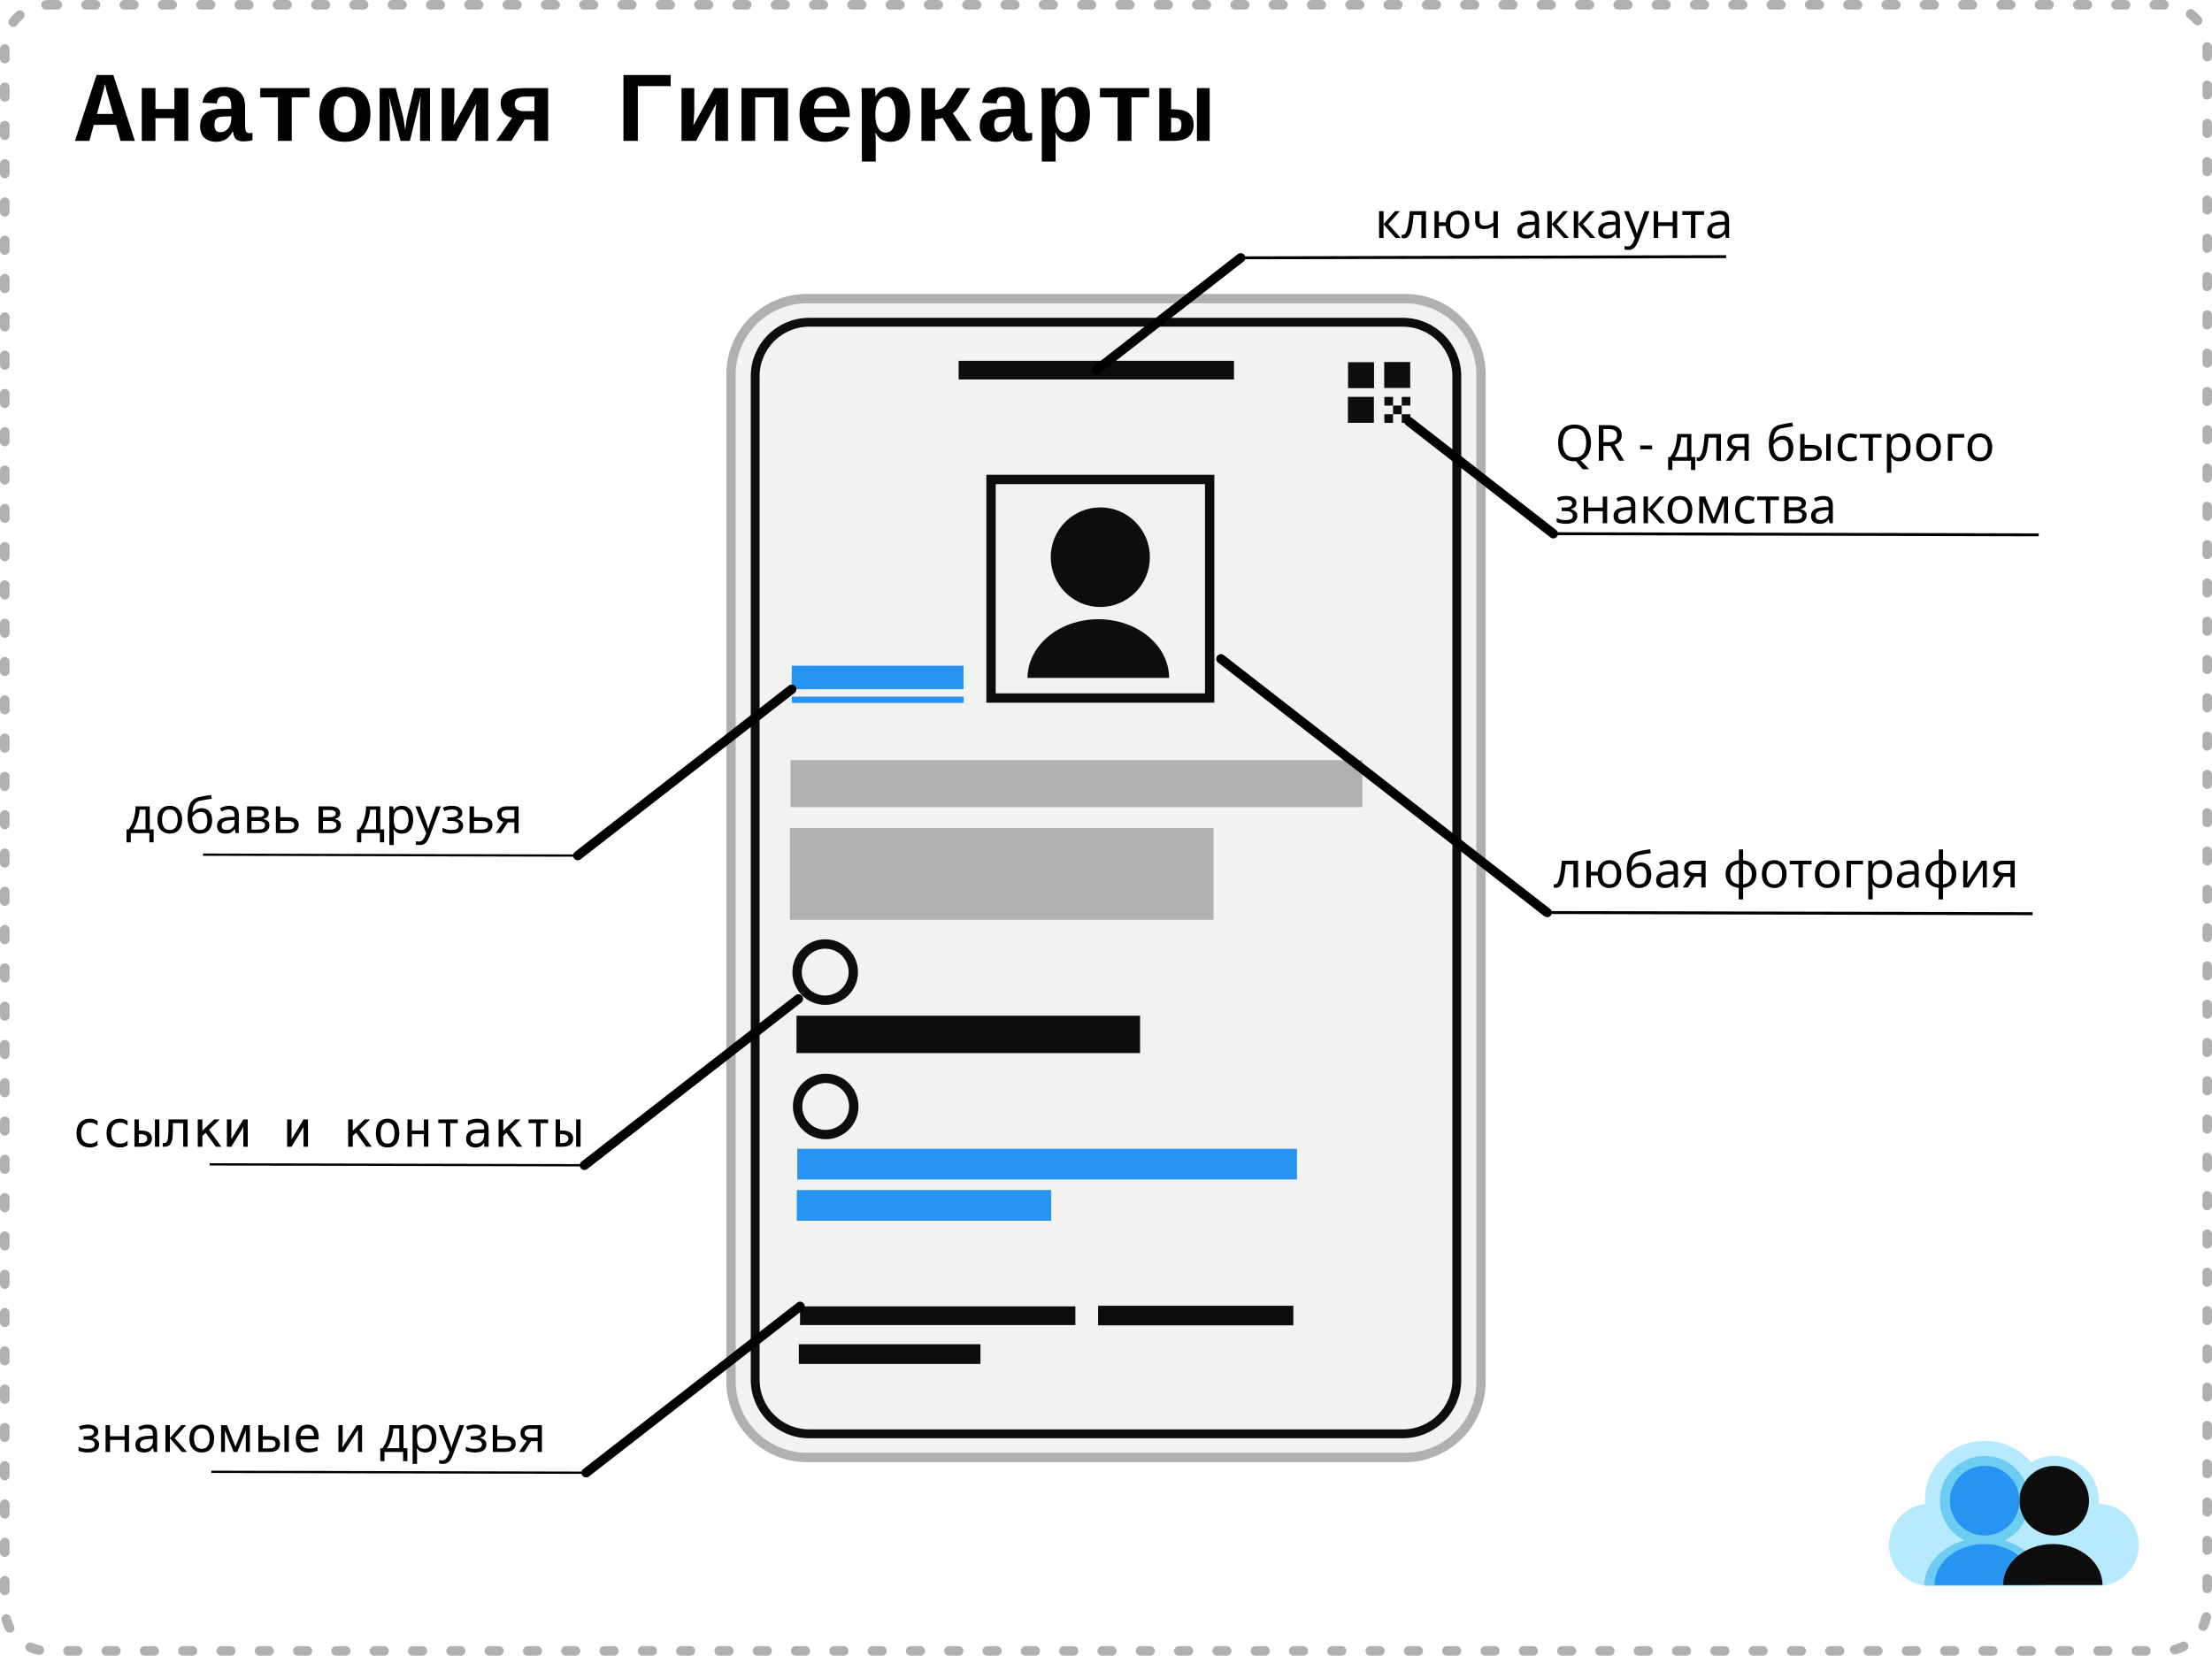
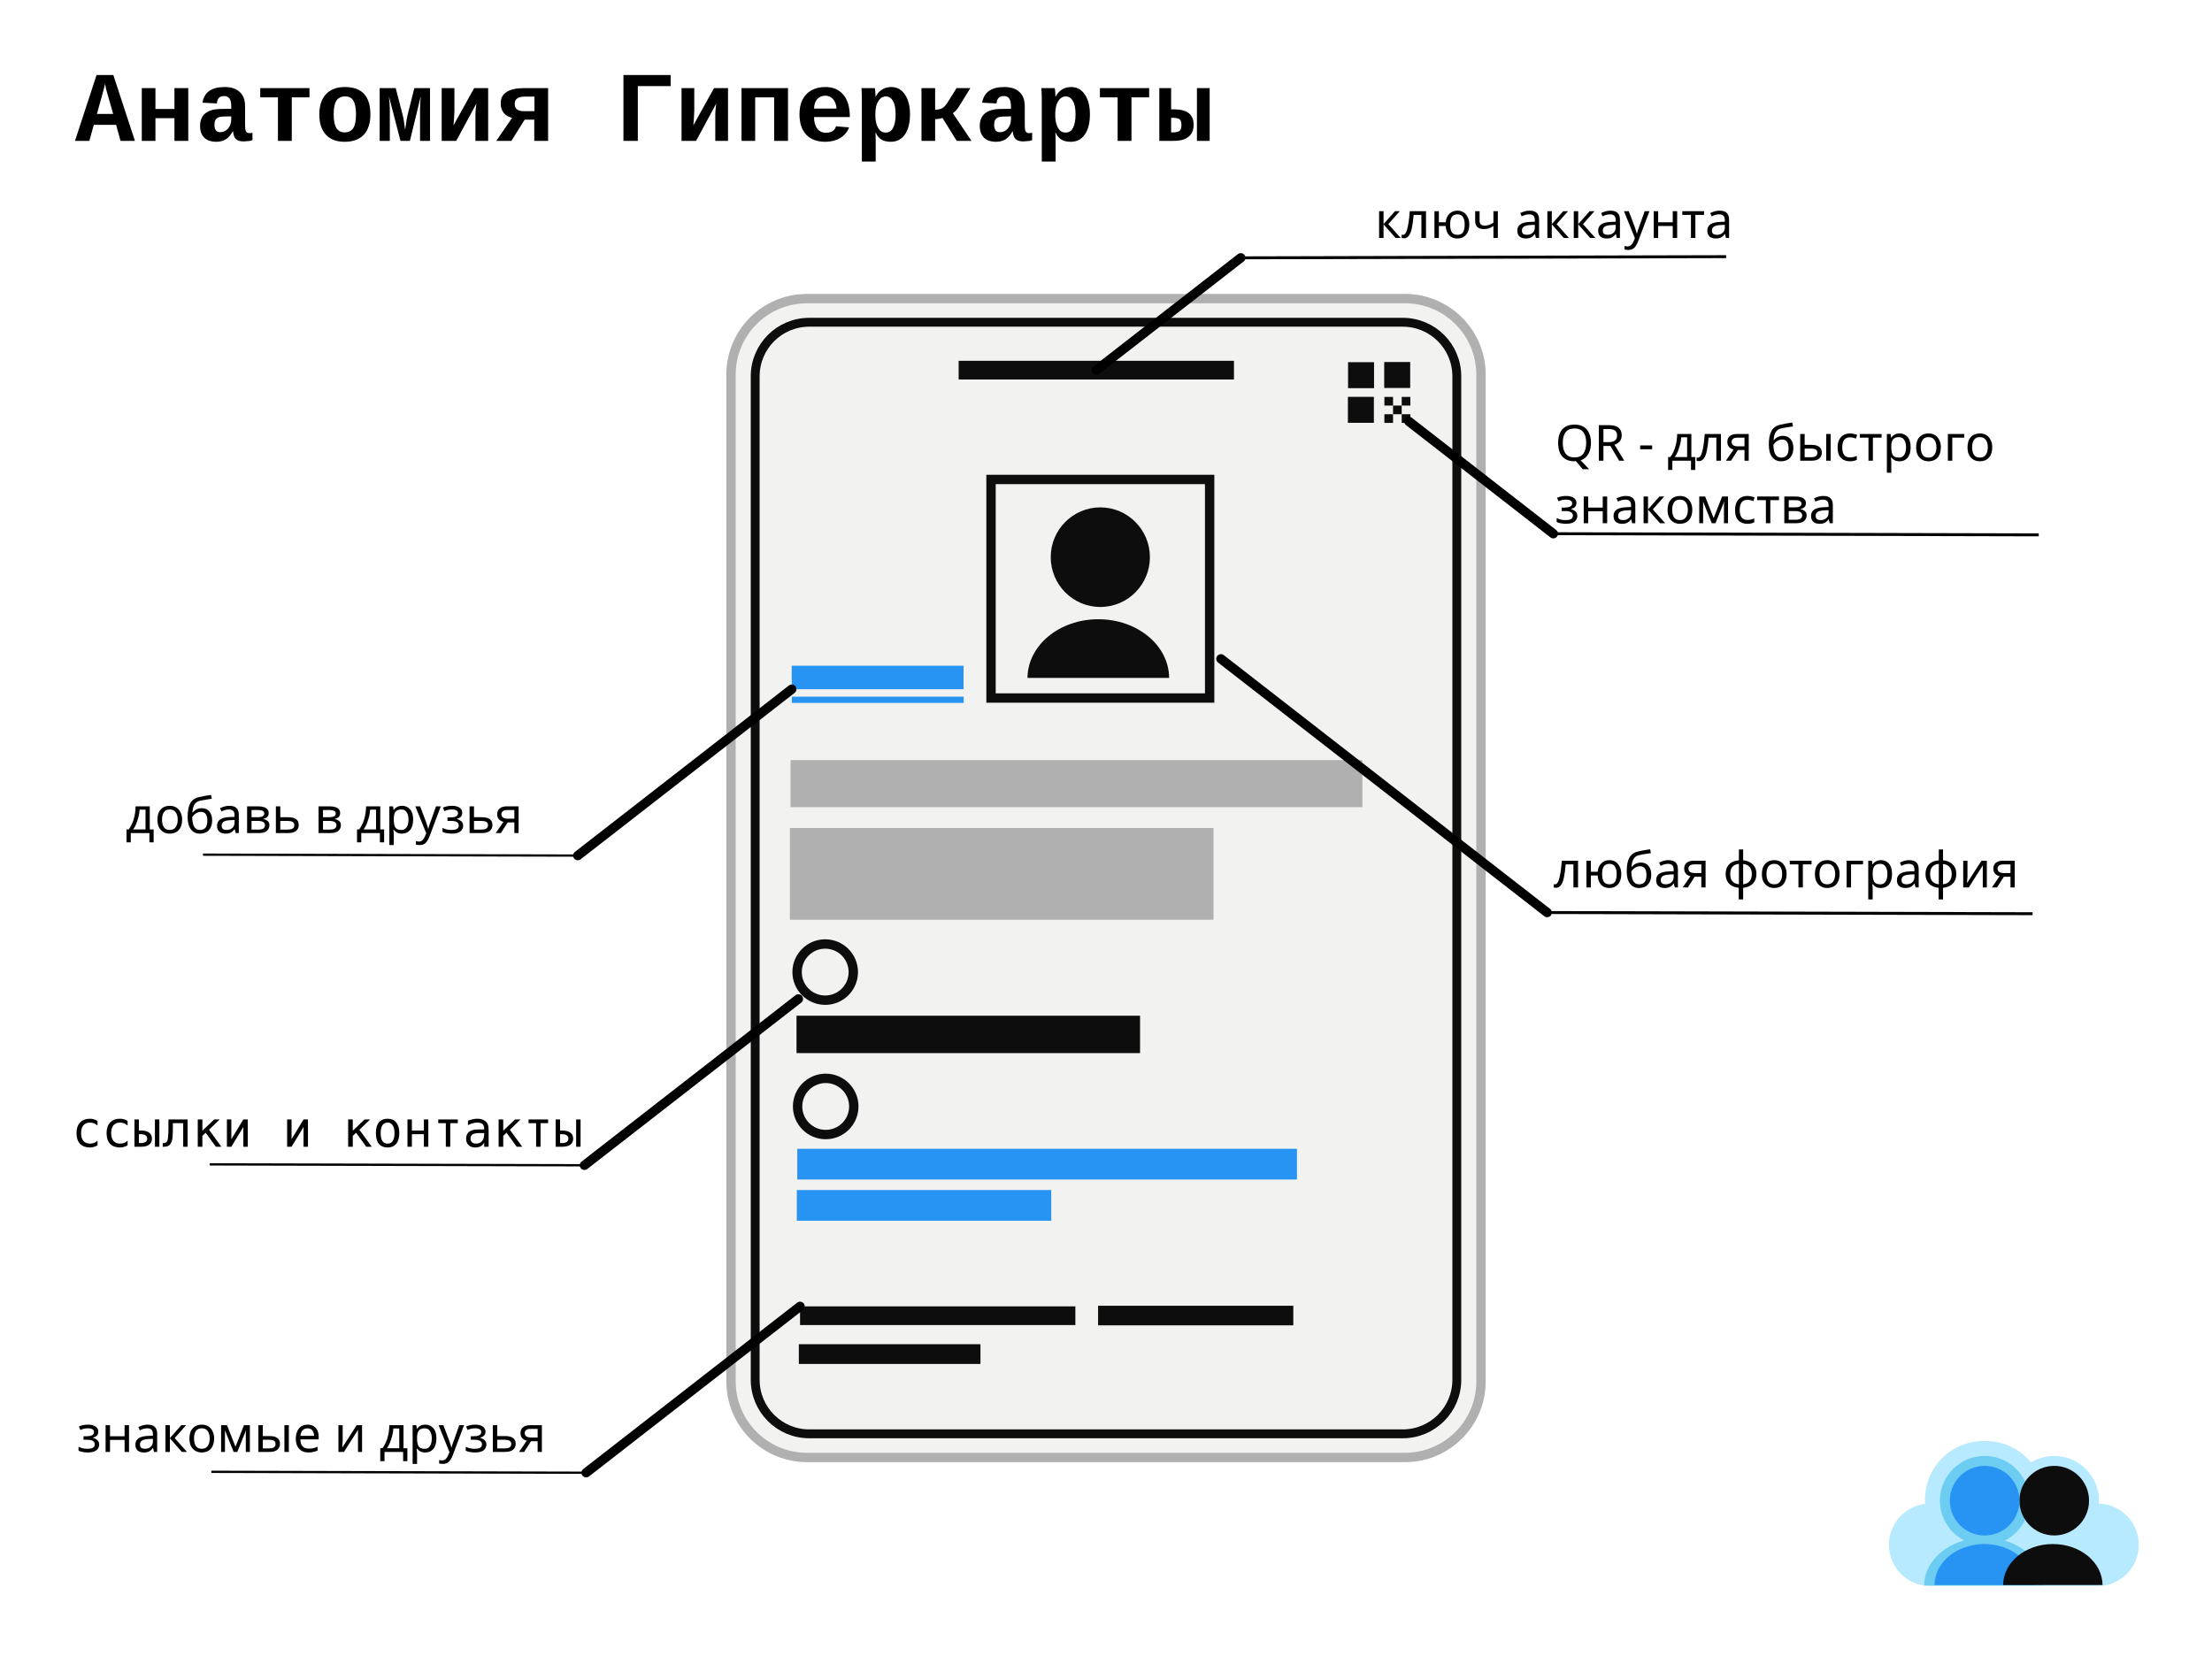
<svg xmlns="http://www.w3.org/2000/svg" width="708.273" height="530.262" viewBox="0 0 187.397 140.298" version="1.1" id="svg5">
  <defs id="defs2" />
  <g id="layer1" transform="translate(99.27185,-8.395186)">
    <g id="g1105" transform="translate(0.6387966,12.08117)">
-       <rect style="fill:none;fill-opacity:1;stroke:#b0b0b0;stroke-width:0.811;stroke-linecap:round;stroke-miterlimit:4;stroke-dasharray:0.811, 2.434;stroke-dashoffset:0;stroke-opacity:1" id="rect73287" width="186.586" height="139.487" x="-99.505" y="-3.28" ry="3.636" />
+       <rect style="fill:none;fill-opacity:1;stroke:none;stroke-width:0.811;stroke-linecap:round;stroke-miterlimit:4;stroke-dasharray:0.811, 2.434;stroke-dashoffset:0;stroke-opacity:1" id="rect73287" width="186.586" height="139.487" x="-99.505" y="-3.28" ry="3.636" />
      <g id="g47823" transform="matrix(0.3183496,0,0,0.3183496,102.045,94.18925)">
        <rect style="fill:#b7e9ff;fill-opacity:1;stroke:none;stroke-width:0.284;stroke-opacity:1" id="rect980" width="66.489" height="21.946" x="-131.706" y="92.772" ry="10.973" />
        <rect style="fill:#b7e9ff;fill-opacity:1;stroke:none;stroke-width:0.158;stroke-opacity:1" id="rect1106" width="31.75" height="31.75" x="-122.109" y="76.115" ry="15.58" />
        <rect style="fill:#b7e9ff;fill-opacity:1;stroke:none;stroke-width:0.268" id="rect1234-7" width="23.812" height="23.812" x="-99.62" y="80.084" ry="11.906" />
        <rect style="fill:#6dccf2;fill-opacity:1;stroke:none;stroke-width:0.268" id="rect1234-7-3-2" width="23.812" height="23.812" x="-118.14" y="80.084" ry="11.906" />
        <rect style="fill:#0d0d0d;fill-opacity:1;stroke:none;stroke-width:0.209" id="rect1234" width="18.521" height="18.521" x="-96.974" y="82.73" ry="9.26" />
        <path id="rect2846-5-5" style="fill:#6dccf2;fill-opacity:1;stroke:none;stroke-width:0.285;stroke-opacity:1" d="m -106.395,101.844 c -8.786,0 -15.866,5.656 -15.927,12.7 h 31.853 c -0.061,-7.044 -7.141,-12.7 -15.927,-12.7 z" />
        <rect style="fill:#2793f2;fill-opacity:1;stroke:none;stroke-width:0.209" id="rect1234-7-3" width="18.521" height="18.521" x="-115.495" y="82.73" ry="9.26" />
        <path id="rect2846-5-6" style="fill:#2793f2;fill-opacity:1;stroke:none;stroke-width:0.241;stroke-opacity:1" d="m -106.35,103.542 c -7.297,0 -13.178,4.857 -13.228,10.906 h 26.456 c -0.051,-6.049 -5.931,-10.906 -13.228,-10.906 z" />
        <path id="rect2846-5" style="fill:#0d0d0d;fill-opacity:1;stroke:none;stroke-width:0.241;stroke-opacity:1" d="m -88.087,103.532 c -7.297,0 -13.178,4.857 -13.228,10.906 h 26.456 c -0.051,-6.049 -5.931,-10.906 -13.228,-10.906 z" />
      </g>
      <rect style="fill:#f2f2f0;fill-opacity:1;stroke:#b0b0b0;stroke-width:0.794;stroke-miterlimit:4;stroke-dasharray:none;stroke-opacity:1" id="rect966" width="63.537" height="98.198" x="-37.98" y="21.616" ry="6.439" />
      <rect style="fill:#f2f2f0;fill-opacity:1;stroke:#0d0d0d;stroke-width:0.752;stroke-miterlimit:4;stroke-dasharray:none;stroke-opacity:1" id="rect966-3" width="59.44" height="94.19" x="-35.932" y="23.62" ry="4.578" />
      <rect style="fill:#0d0d0d;fill-opacity:1;stroke:none;stroke-width:0.095" id="rect1234-6" width="8.401" height="8.439" x="-10.894" y="39.307" ry="4.22" />
      <path id="rect2846-5-2" style="fill:#0d0d0d;fill-opacity:1;stroke:none;stroke-width:0.11;stroke-opacity:1" d="m -6.863,48.786 c -3.31,0 -5.977,2.213 -6,4.969 h 12 c -0.023,-2.756 -2.69,-4.969 -6,-4.969 z" />
      <rect style="fill:none;stroke:#0d0d0d;stroke-width:0.794;stroke-miterlimit:4;stroke-dasharray:none;stroke-opacity:1" id="rect1370" width="18.521" height="18.521" x="-15.952" y="36.941" ry="0" />
      <rect style="fill:#b0b0b0;fill-opacity:1;stroke:#b0b0b0;stroke-width:0.821;stroke-miterlimit:4;stroke-dasharray:none;stroke-opacity:1" id="rect1598" width="47.625" height="3.167" x="-32.527" y="61.132" />
      <rect style="fill:#0d0d0d;fill-opacity:1;stroke:none;stroke-width:0.449;stroke-miterlimit:4;stroke-dasharray:none;stroke-opacity:1" id="rect1598-9-1-2-0-6" width="15.387" height="1.672" x="-32.235" y="110.217" />
      <rect style="fill:#0d0d0d;fill-opacity:1;stroke:none;stroke-width:0.538;stroke-miterlimit:4;stroke-dasharray:none;stroke-opacity:1" id="rect1598-9-1-2-0-9" width="23.325" height="1.583" x="-32.132" y="107.01" />
      <rect style="fill:#0d0d0d;fill-opacity:1;stroke:none;stroke-width:0.538;stroke-miterlimit:4;stroke-dasharray:none;stroke-opacity:1" id="rect1598-9-1-2-0-9-1" width="23.325" height="1.583" x="-18.696" y="26.887" />
      <rect style="fill:#0d0d0d;fill-opacity:1;stroke:none;stroke-width:0.464;stroke-miterlimit:4;stroke-dasharray:none;stroke-opacity:1" id="rect1598-9-1-2-0-9-3" width="16.539" height="1.658" x="-6.882" y="106.959" />
      <rect style="fill:#0d0d0d;fill-opacity:1;stroke:none;stroke-width:0.821;stroke-miterlimit:4;stroke-dasharray:none;stroke-opacity:0" id="rect1598-7" width="29.104" height="3.167" x="-32.431" y="82.382" />
      <rect style="fill:#2793f2;fill-opacity:1;stroke:none;stroke-width:0.744;stroke-miterlimit:4;stroke-dasharray:none;stroke-opacity:1" id="rect1598-7-5" width="42.333" height="2.604" x="-32.367" y="93.657" />
      <rect style="fill:#2793f2;fill-opacity:1;stroke:none;stroke-width:0.531;stroke-miterlimit:4;stroke-dasharray:none;stroke-opacity:1" id="rect1598-7-5-5" width="21.553" height="2.604" x="-32.405" y="97.151" />
      <rect style="fill:#2793f2;fill-opacity:1;stroke:none;stroke-width:0.382;stroke-miterlimit:4;stroke-dasharray:none;stroke-opacity:1" id="rect1598-7-5-5-8" width="14.555" height="1.992" x="-32.837" y="52.724" />
      <rect style="fill:#2793f2;fill-opacity:1;stroke:none;stroke-width:0.197;stroke-miterlimit:4;stroke-dasharray:none;stroke-opacity:1" id="rect1598-7-5-5-8-7" width="14.555" height="0.529" x="-32.826" y="55.347" />
      <rect style="fill:#b0b0b0;fill-opacity:1;stroke:#b0b0b0;stroke-width:0.924;stroke-miterlimit:4;stroke-dasharray:none;stroke-opacity:1" id="rect1598-6" width="34.964" height="6.85" x="-32.529" y="66.939" />
      <rect style="fill:none;stroke:#0d0d0d;stroke-width:0.794;stroke-miterlimit:4;stroke-dasharray:none;stroke-opacity:1" id="rect2092" width="4.762" height="4.762" x="-32.382" y="76.304" ry="2.381" />
      <rect style="fill:none;stroke:#0d0d0d;stroke-width:0.794;stroke-miterlimit:4;stroke-dasharray:none;stroke-opacity:1" id="rect2092-3" width="4.762" height="4.762" x="-32.34" y="87.689" ry="2.381" />
      <g id="g60618" transform="matrix(0.6931446,0,0,0.6931446,6.059384,8.078733)">
        <rect style="fill:#0d0d0d;fill-opacity:1;stroke:none;stroke-width:0.794;stroke-miterlimit:4;stroke-dasharray:none;stroke-opacity:1" id="rect60152" width="3.175" height="3.175" x="11.882" y="27.304" />
        <rect style="fill:#0d0d0d;fill-opacity:1;stroke:none;stroke-width:0.794;stroke-miterlimit:4;stroke-dasharray:none;stroke-opacity:1" id="rect60152-9" width="3.175" height="3.175" x="16.3" y="27.282" />
        <rect style="fill:#0d0d0d;fill-opacity:1;stroke:none;stroke-width:0.794;stroke-miterlimit:4;stroke-dasharray:none;stroke-opacity:1" id="rect60152-9-2" width="3.175" height="3.175" x="11.862" y="31.54" />
        <rect style="fill:#0d0d0d;fill-opacity:1;stroke:none;stroke-width:0.794;stroke-miterlimit:4;stroke-dasharray:none;stroke-opacity:1" id="rect60152-9-2-0" width="1.058" height="1.058" x="16.321" y="31.548" />
        <rect style="fill:#0d0d0d;fill-opacity:1;stroke:none;stroke-width:0.794;stroke-miterlimit:4;stroke-dasharray:none;stroke-opacity:1" id="rect60152-9-2-0-3" width="1.058" height="1.058" x="18.438" y="33.665" />
        <rect style="fill:#0d0d0d;fill-opacity:1;stroke:none;stroke-width:0.794;stroke-miterlimit:4;stroke-dasharray:none;stroke-opacity:1" id="rect60152-9-2-0-3-7" width="1.058" height="1.058" x="18.438" y="31.548" />
        <rect style="fill:#0d0d0d;fill-opacity:1;stroke:none;stroke-width:0.794;stroke-miterlimit:4;stroke-dasharray:none;stroke-opacity:1" id="rect60152-9-2-0-3-7-5" width="1.058" height="1.058" x="16.321" y="33.665" />
        <rect style="fill:#0d0d0d;fill-opacity:1;stroke:none;stroke-width:0.794;stroke-miterlimit:4;stroke-dasharray:none;stroke-opacity:1" id="rect60152-9-2-0-3-7-5-9" width="1.058" height="1.058" x="17.379" y="32.606" />
      </g>
      <path style="fill:none;stroke:#000000;stroke-width:0.794;stroke-linecap:round;stroke-linejoin:miter;stroke-miterlimit:4;stroke-dasharray:none;stroke-opacity:1" d="m 19.448,32.022 12.235,9.517" id="path60653" />
      <path style="fill:none;stroke:#000000;stroke-width:0.794;stroke-linecap:round;stroke-linejoin:miter;stroke-miterlimit:4;stroke-dasharray:none;stroke-opacity:1" d="M 3.524,52.141 31.162,73.638" id="path60653-2" />
      <path style="fill:none;stroke:#000000;stroke-width:0.794;stroke-linecap:round;stroke-linejoin:miter;stroke-miterlimit:4;stroke-dasharray:none;stroke-opacity:1" d="M -50.398,95.055 -32.274,80.958" id="path60653-2-2" />
      <path style="fill:none;stroke:#000000;stroke-width:0.794;stroke-linecap:round;stroke-linejoin:miter;stroke-miterlimit:4;stroke-dasharray:none;stroke-opacity:1" d="m -50.255,121.107 18.123,-14.097" id="path60653-2-2-9" />
      <path style="fill:none;stroke:#000000;stroke-width:0.192px;stroke-linecap:butt;stroke-linejoin:miter;stroke-opacity:1" d="m -50.255,121.107 -31.75,-0.077 v 0" id="path60972" />
      <path style="fill:none;stroke:#000000;stroke-width:0.192px;stroke-linecap:butt;stroke-linejoin:miter;stroke-opacity:1" d="m -50.398,95.055 -31.75,-0.077 v 0" id="path60972-7" />
      <path style="fill:none;stroke:#000000;stroke-width:0.794;stroke-linecap:round;stroke-linejoin:miter;stroke-miterlimit:4;stroke-dasharray:none;stroke-opacity:1" d="M -50.961,68.812 -32.837,54.715" id="path60653-2-2-1" />
      <path style="fill:none;stroke:#000000;stroke-width:0.192px;stroke-linecap:butt;stroke-linejoin:miter;stroke-opacity:1" d="m -50.961,68.812 -31.75,-0.077 v 0" id="path60972-7-9" />
      <path style="fill:none;stroke:#000000;stroke-width:0.249px;stroke-linecap:butt;stroke-linejoin:miter;stroke-opacity:1" d="M 72.287,73.737 31.162,73.638 v 0" id="path60972-7-3" />
      <path style="fill:none;stroke:#000000;stroke-width:0.249px;stroke-linecap:butt;stroke-linejoin:miter;stroke-opacity:1" d="m 72.807,41.637 -41.125,-0.099 v 0" id="path60972-7-3-6" />
      <path style="fill:none;stroke:#000000;stroke-width:0.794;stroke-linecap:round;stroke-linejoin:miter;stroke-miterlimit:4;stroke-dasharray:none;stroke-opacity:1" d="m -7.033,27.678 12.235,-9.517" id="path60653-29" />
      <path style="fill:none;stroke:#000000;stroke-width:0.249px;stroke-linecap:butt;stroke-linejoin:miter;stroke-opacity:1" d="m 46.327,18.062 -41.125,0.099 v 0" id="path60972-7-3-6-3" />
      <text xml:space="preserve" style="font-style:normal;font-weight:normal;font-size:4.233px;line-height:1.25;font-family:sans-serif;fill:#000000;fill-opacity:1;stroke:none;stroke-width:0.265" x="-89.268" y="66.91" id="text63464">
        <tspan id="tspan63462" style="font-size:4.233px;stroke-width:0.265" x="-89.268" y="66.91">добавь в друзья</tspan>
      </text>
      <text xml:space="preserve" style="font-style:normal;font-weight:normal;font-size:4.233px;line-height:1.25;font-family:sans-serif;fill:#000000;fill-opacity:1;stroke:none;stroke-width:0.265" x="16.567" y="16.478" id="text63464-5">
        <tspan id="tspan63462-0" style="font-size:4.233px;stroke-width:0.265" x="16.567" y="16.478">ключ аккаунта</tspan>
      </text>
      <text xml:space="preserve" style="font-style:normal;font-weight:normal;font-size:4.233px;line-height:1.25;font-family:sans-serif;white-space:pre;inline-size:45.138;fill:#000000;fill-opacity:1;stroke:none;stroke-width:0.265" x="31.993" y="38.753" id="text63464-5-3" transform="translate(-0.1638763,-3.395888)">
-         <tspan x="31.993" y="38.753" id="tspan979">QR - для быстрого </tspan>
-         <tspan x="31.993" y="44.045" id="tspan981">знакомства</tspan>
+         <tspan x="31.993" y="38.753" id="tspan980">QR - для быстрого </tspan>
+         <tspan x="31.993" y="44.045" id="tspan982">знакомства</tspan>
      </text>
      <text xml:space="preserve" style="font-style:normal;font-weight:normal;font-size:4.233px;line-height:1.25;font-family:sans-serif;white-space:pre;inline-size:45.138;fill:#000000;fill-opacity:1;stroke:none;stroke-width:0.265" x="31.993" y="38.753" id="text63464-5-3-1" transform="translate(-0.3078488,32.7622)">
-         <tspan x="31.993" y="38.753" id="tspan983">любая фотография</tspan>
+         <tspan x="31.993" y="38.753" id="tspan984">любая фотография</tspan>
      </text>
      <text xml:space="preserve" style="font-style:normal;font-weight:normal;font-size:4.233px;line-height:1.25;font-family:sans-serif;fill:#000000;fill-opacity:1;stroke:none;stroke-width:0.265" x="-93.399" y="119.343" id="text63464-8">
        <tspan id="tspan63462-4" style="font-size:4.233px;stroke-width:0.265" x="-93.399" y="119.343">знакомые и друзья</tspan>
      </text>
      <text xml:space="preserve" style="font-style:normal;font-variant:normal;font-weight:normal;font-stretch:normal;font-size:4.233px;line-height:1.25;font-family:monospace;-inkscape-font-specification:monospace;fill:#000000;fill-opacity:1;stroke:none;stroke-width:0.265" x="-93.835" y="93.486" id="text76089">
        <tspan id="tspan76087" style="font-style:normal;font-variant:normal;font-weight:normal;font-stretch:normal;font-size:4.233px;font-family:monospace;-inkscape-font-specification:monospace;stroke-width:0.265" x="-93.835" y="93.486">ссылки и контакты</tspan>
      </text>
      <text xml:space="preserve" style="font-style:normal;font-variant:normal;font-weight:bold;font-stretch:normal;font-size:8.467px;line-height:1.25;font-family:'Liberation Mono';-inkscape-font-specification:'Liberation Mono Bold';fill:#000000;fill-opacity:1;stroke:none;stroke-width:0.265" x="-93.56" y="8.25" id="text104175">
        <tspan id="tspan104173" style="font-style:normal;font-variant:normal;font-weight:bold;font-stretch:normal;font-size:8.467px;font-family:'Liberation Mono';-inkscape-font-specification:'Liberation Mono Bold';stroke-width:0.265" x="-93.56" y="8.25">Анатомия Гиперкарты</tspan>
      </text>
    </g>
    <g id="g174152" transform="translate(-2.278401,2.390765)" />
    <text xml:space="preserve" style="font-style:normal;font-variant:normal;font-weight:bold;font-stretch:normal;font-size:7.761px;line-height:1.25;font-family:'Liberation Mono';-inkscape-font-specification:'Liberation Mono Bold';white-space:pre;inline-size:18.887;fill:#000000;fill-opacity:1;stroke:none;stroke-width:0.265" x="77.936" y="90.079" id="text5981-9" />
  </g>
</svg>
